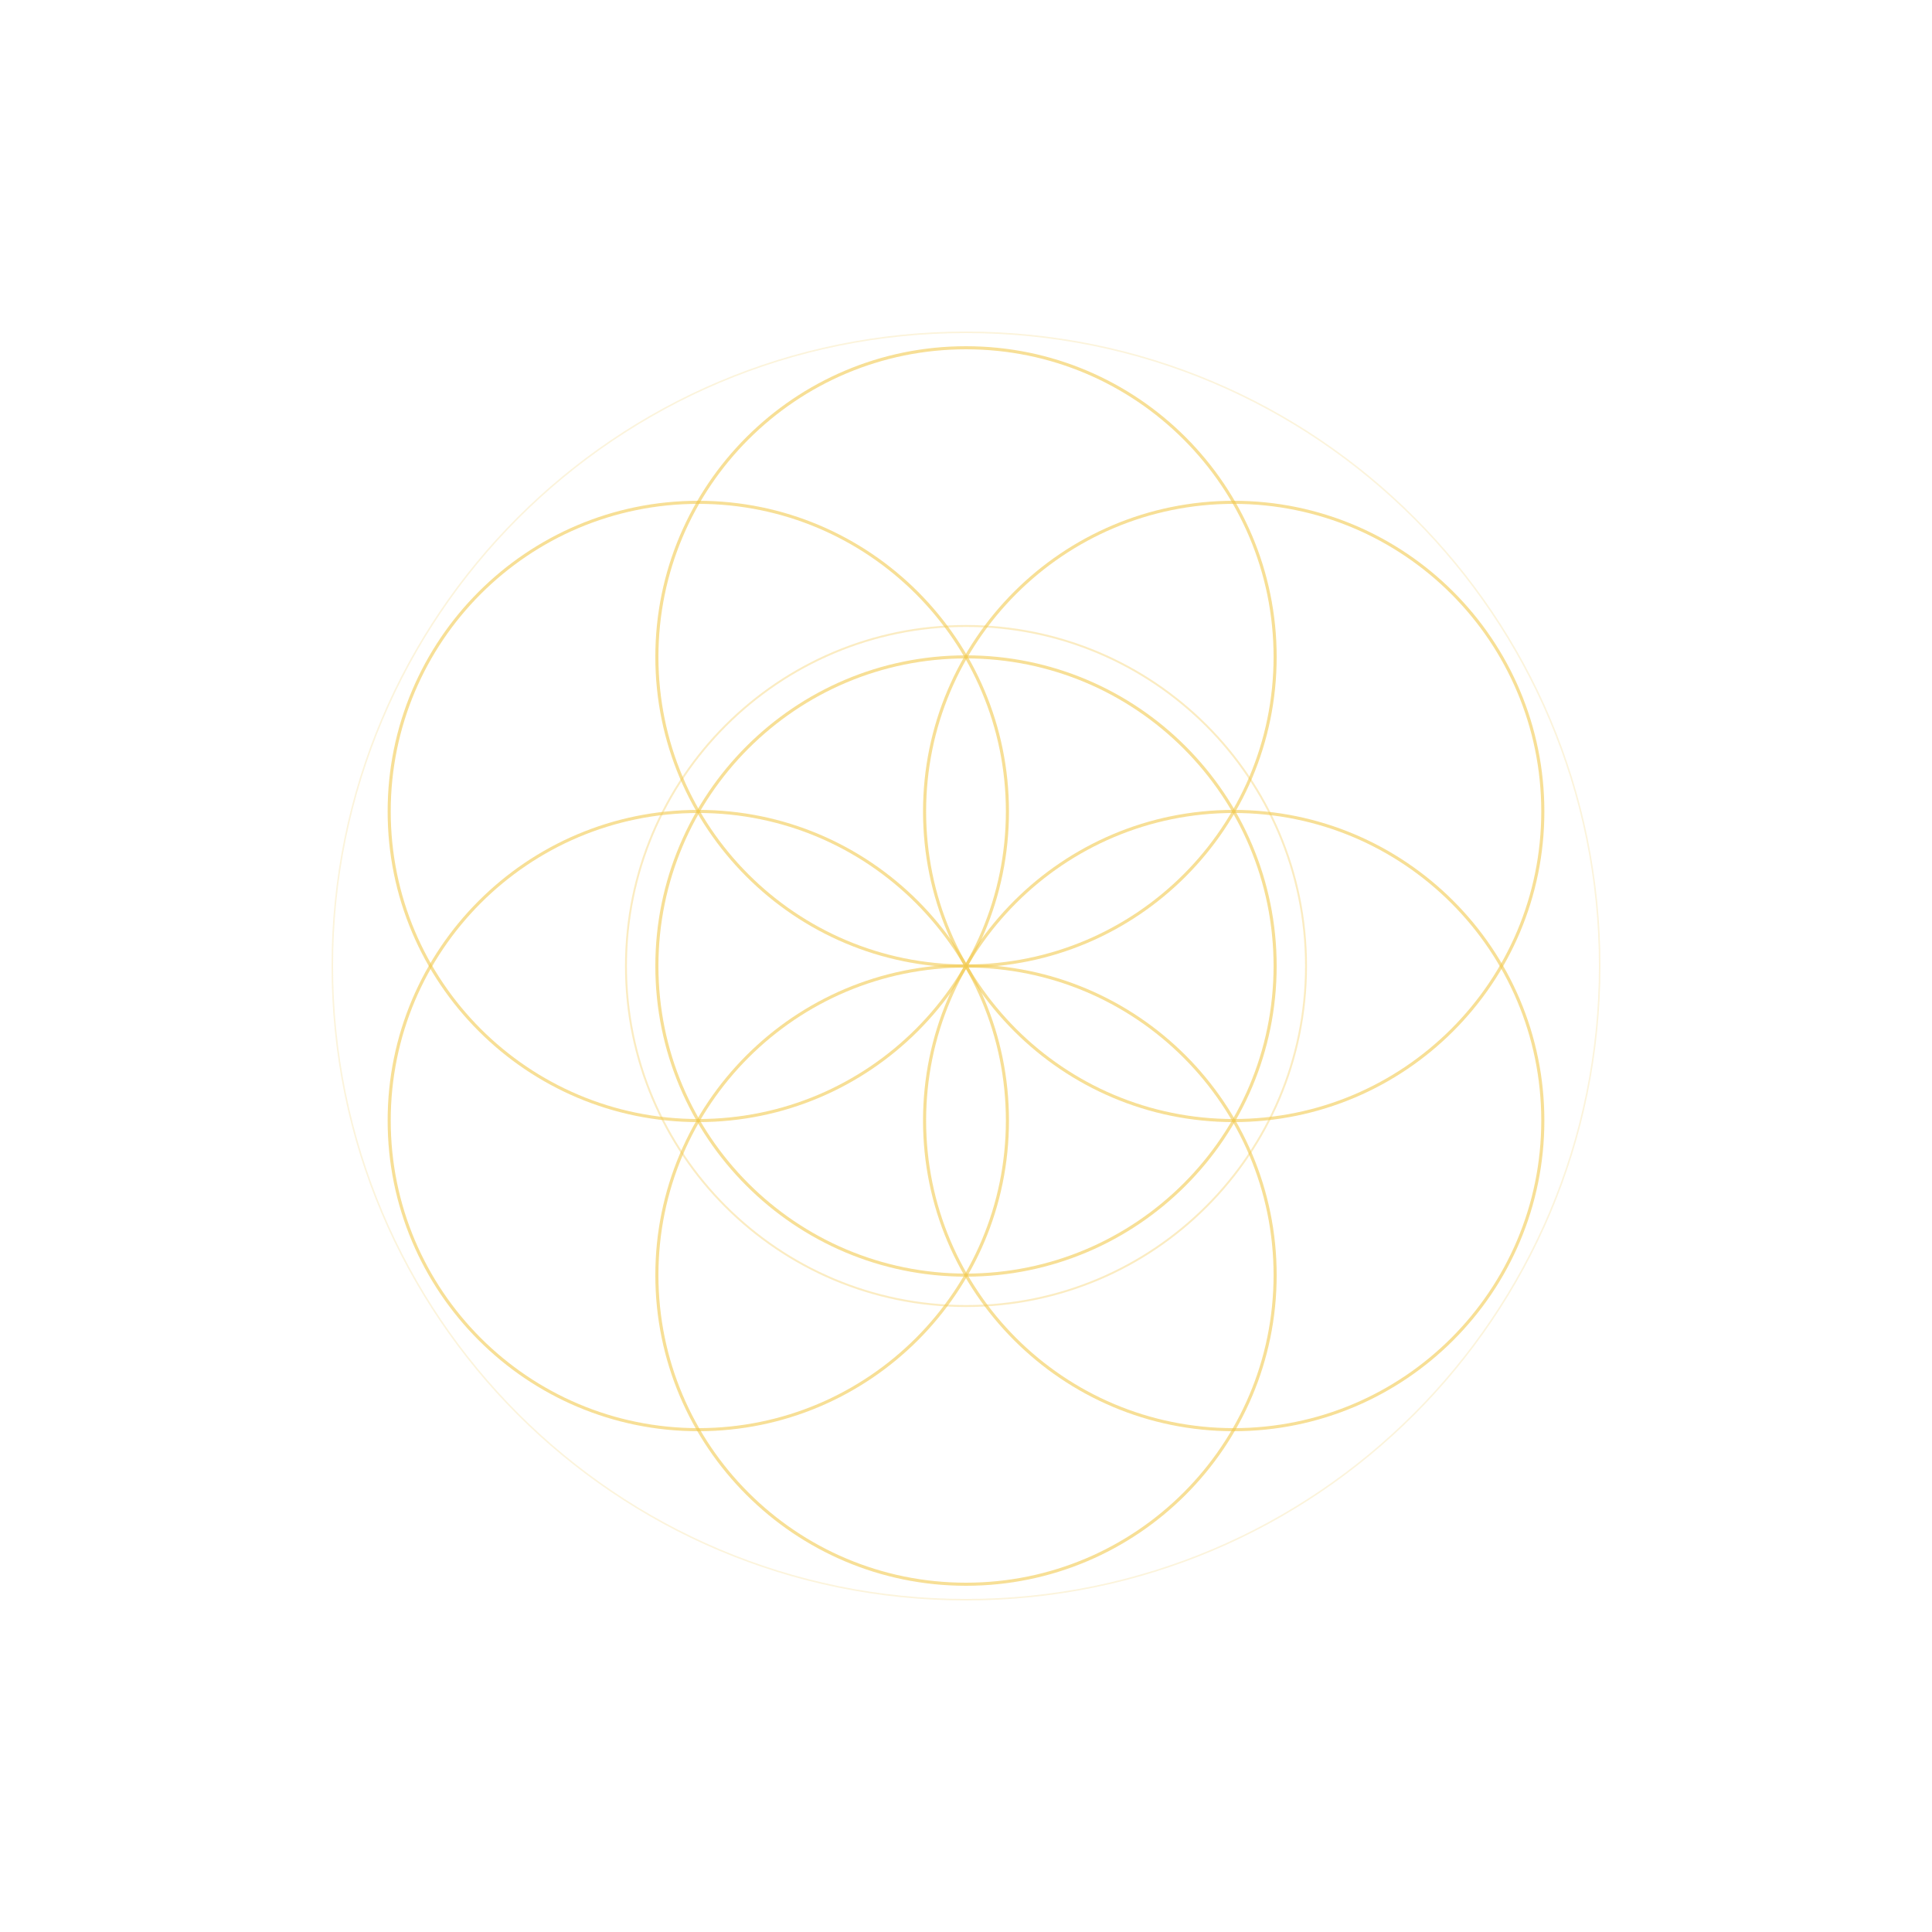
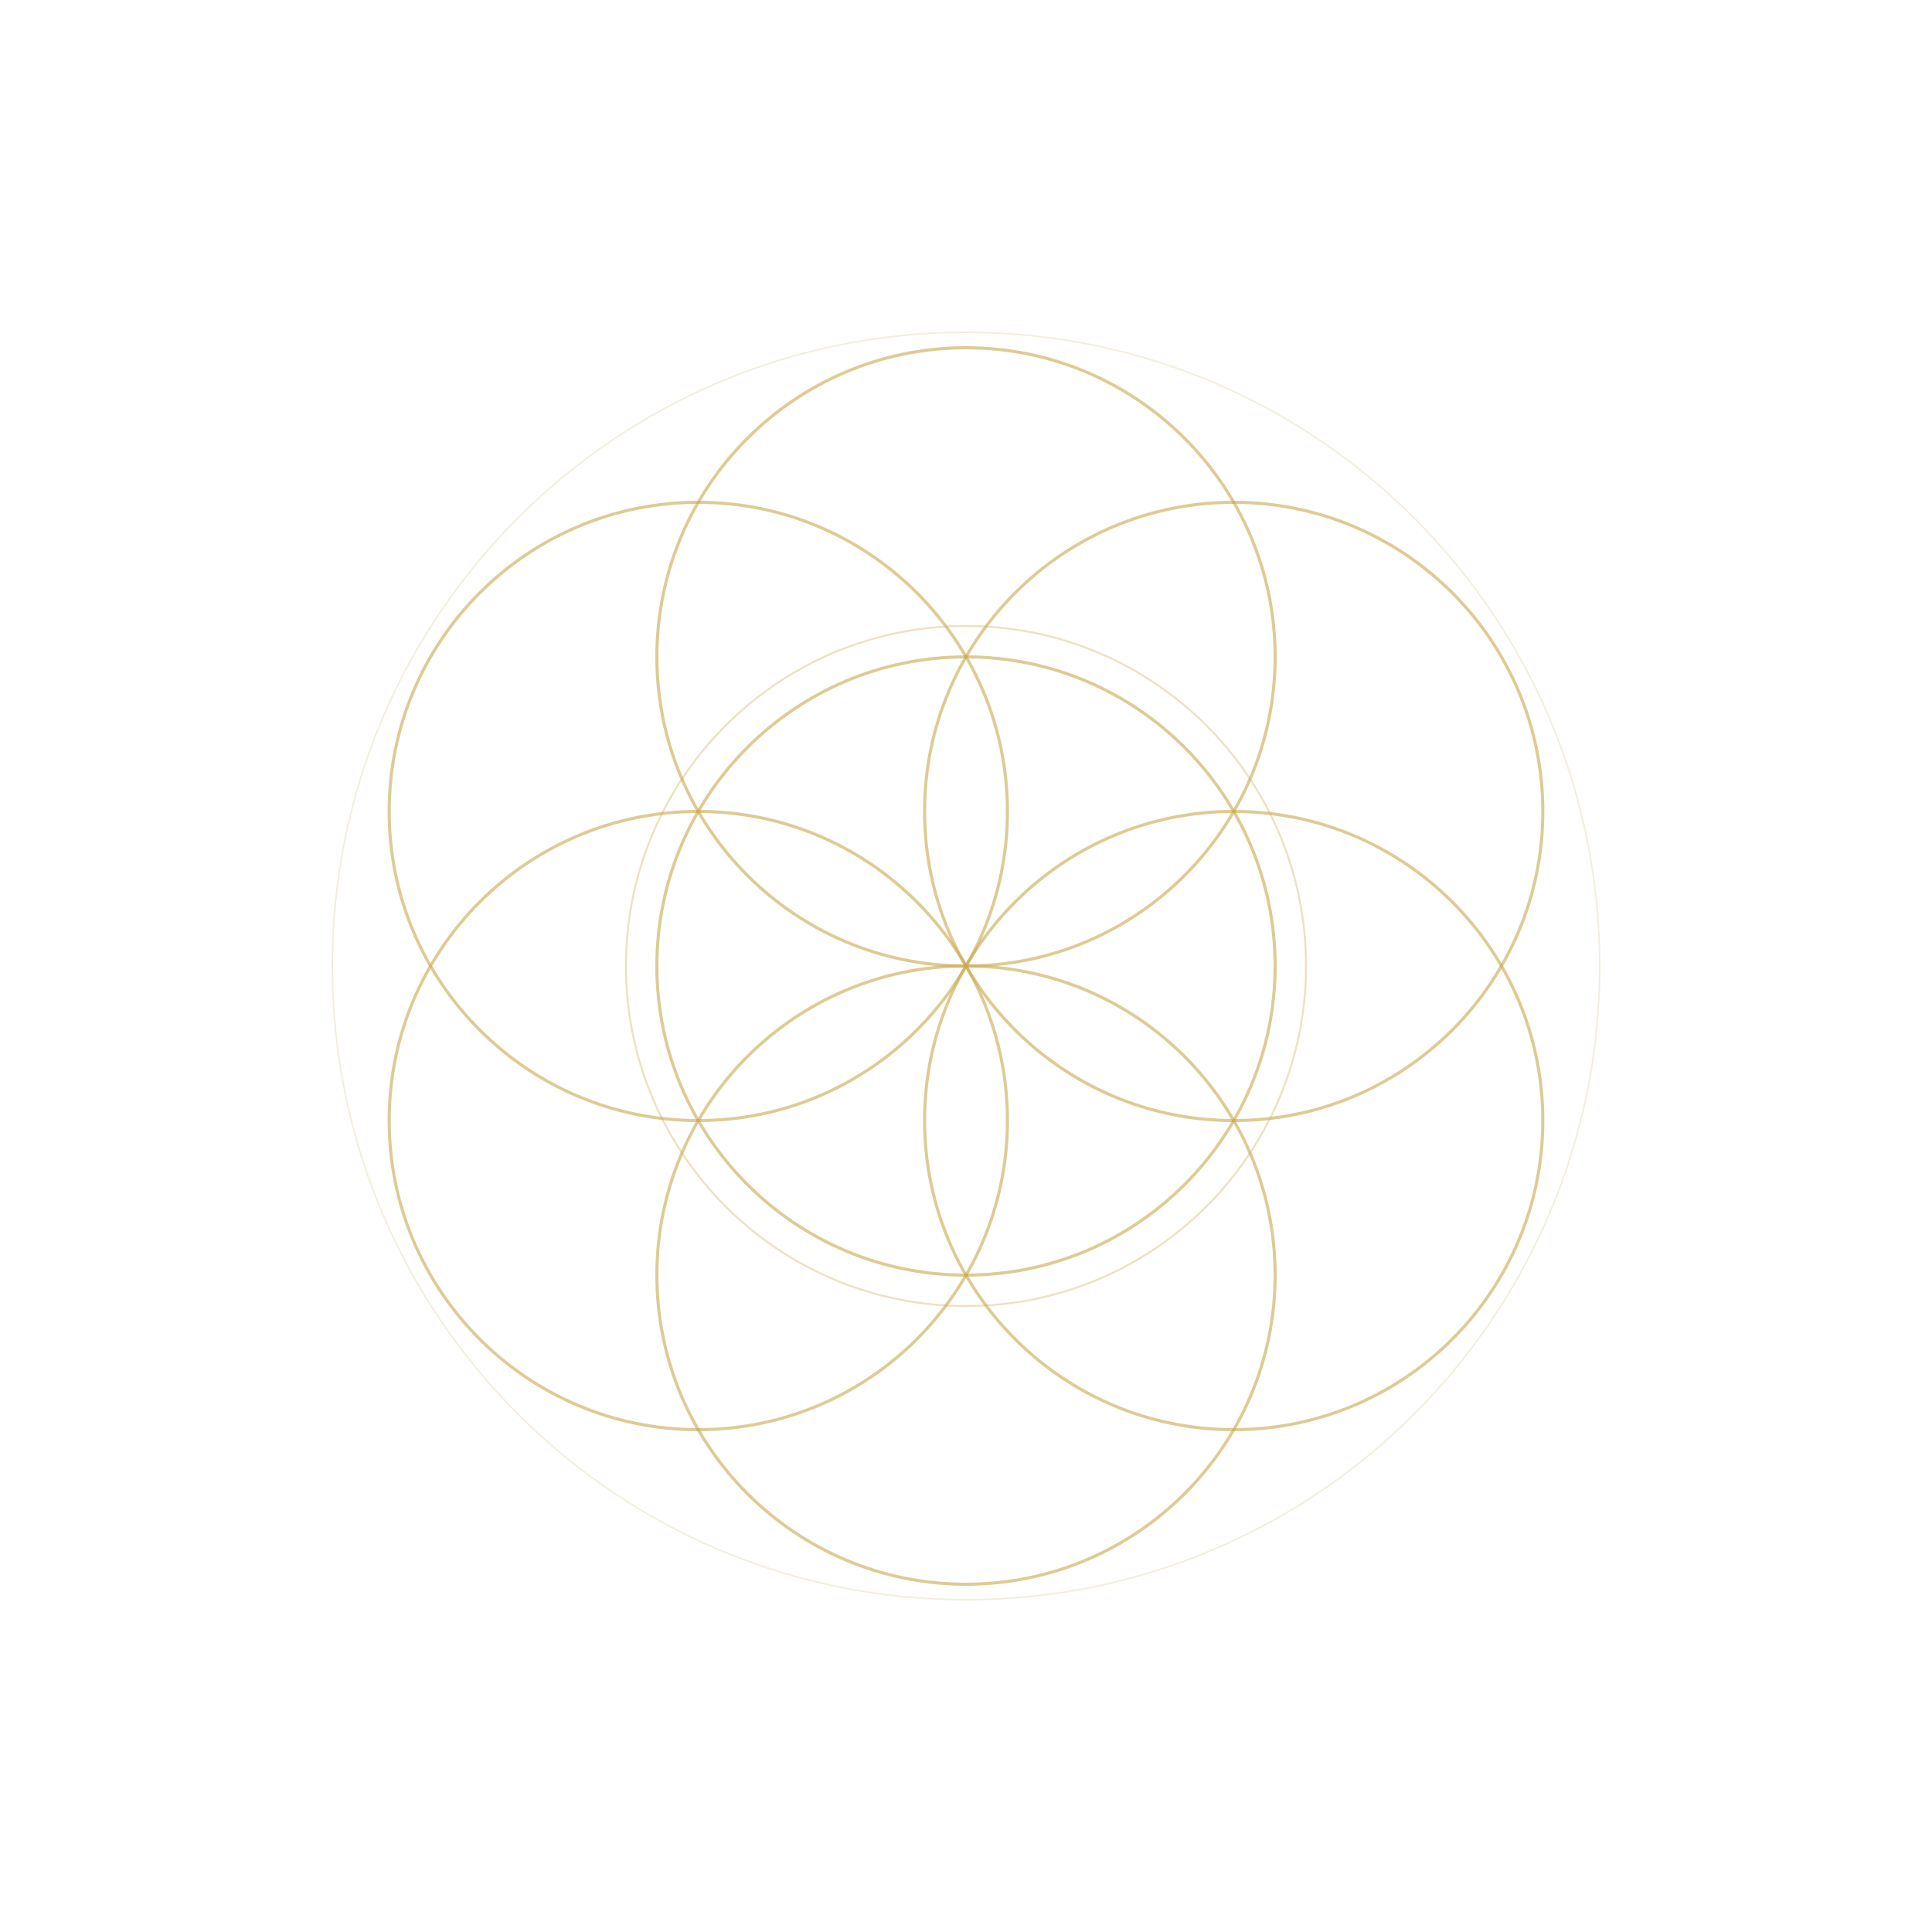
<svg xmlns="http://www.w3.org/2000/svg" viewBox="0 0 500 500" width="500" height="500" fill="none">
-   <g stroke="#f2ca50" stroke-width="0.8" stroke-opacity="0.6">
+   <g stroke="#c8a84e" stroke-width="0.8" stroke-opacity="0.6">
    <circle cx="250.00" cy="250.00" r="80.00" />
    <circle cx="250.00" cy="170.00" r="80.00" />
    <circle cx="319.28" cy="210.00" r="80.00" />
    <circle cx="319.28" cy="290.00" r="80.00" />
    <circle cx="250.00" cy="330.00" r="80.00" />
    <circle cx="180.72" cy="290.00" r="80.00" />
    <circle cx="180.72" cy="210.00" r="80.00" />
  </g>
-   <circle cx="250.0" cy="250.0" r="88" stroke="#f2ca50" stroke-width="0.5" stroke-opacity="0.35" />
-   <circle cx="250.0" cy="250.0" r="164" stroke="#f2ca50" stroke-width="0.4" stroke-opacity="0.2" />
+   <circle cx="250.0" cy="250.0" r="88" stroke="#c8a84e" stroke-width="0.5" stroke-opacity="0.35" />
+   <circle cx="250.0" cy="250.0" r="164" stroke="#c8a84e" stroke-width="0.4" stroke-opacity="0.2" />
</svg>
